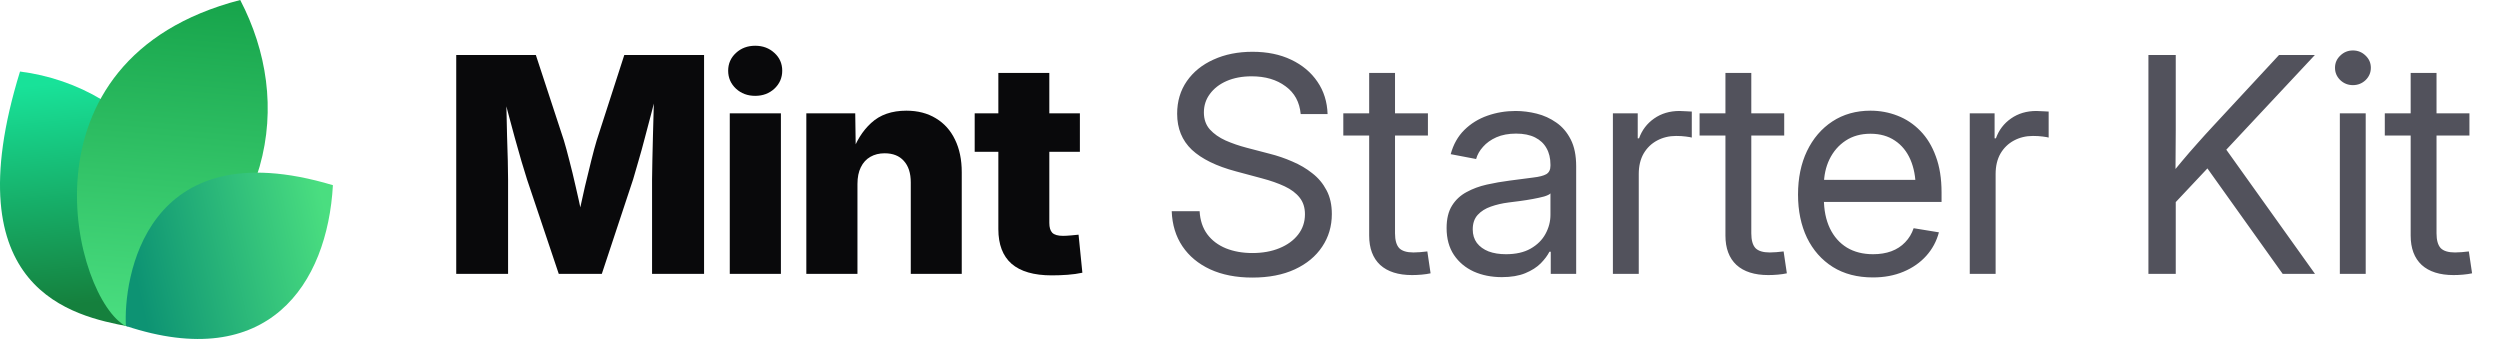
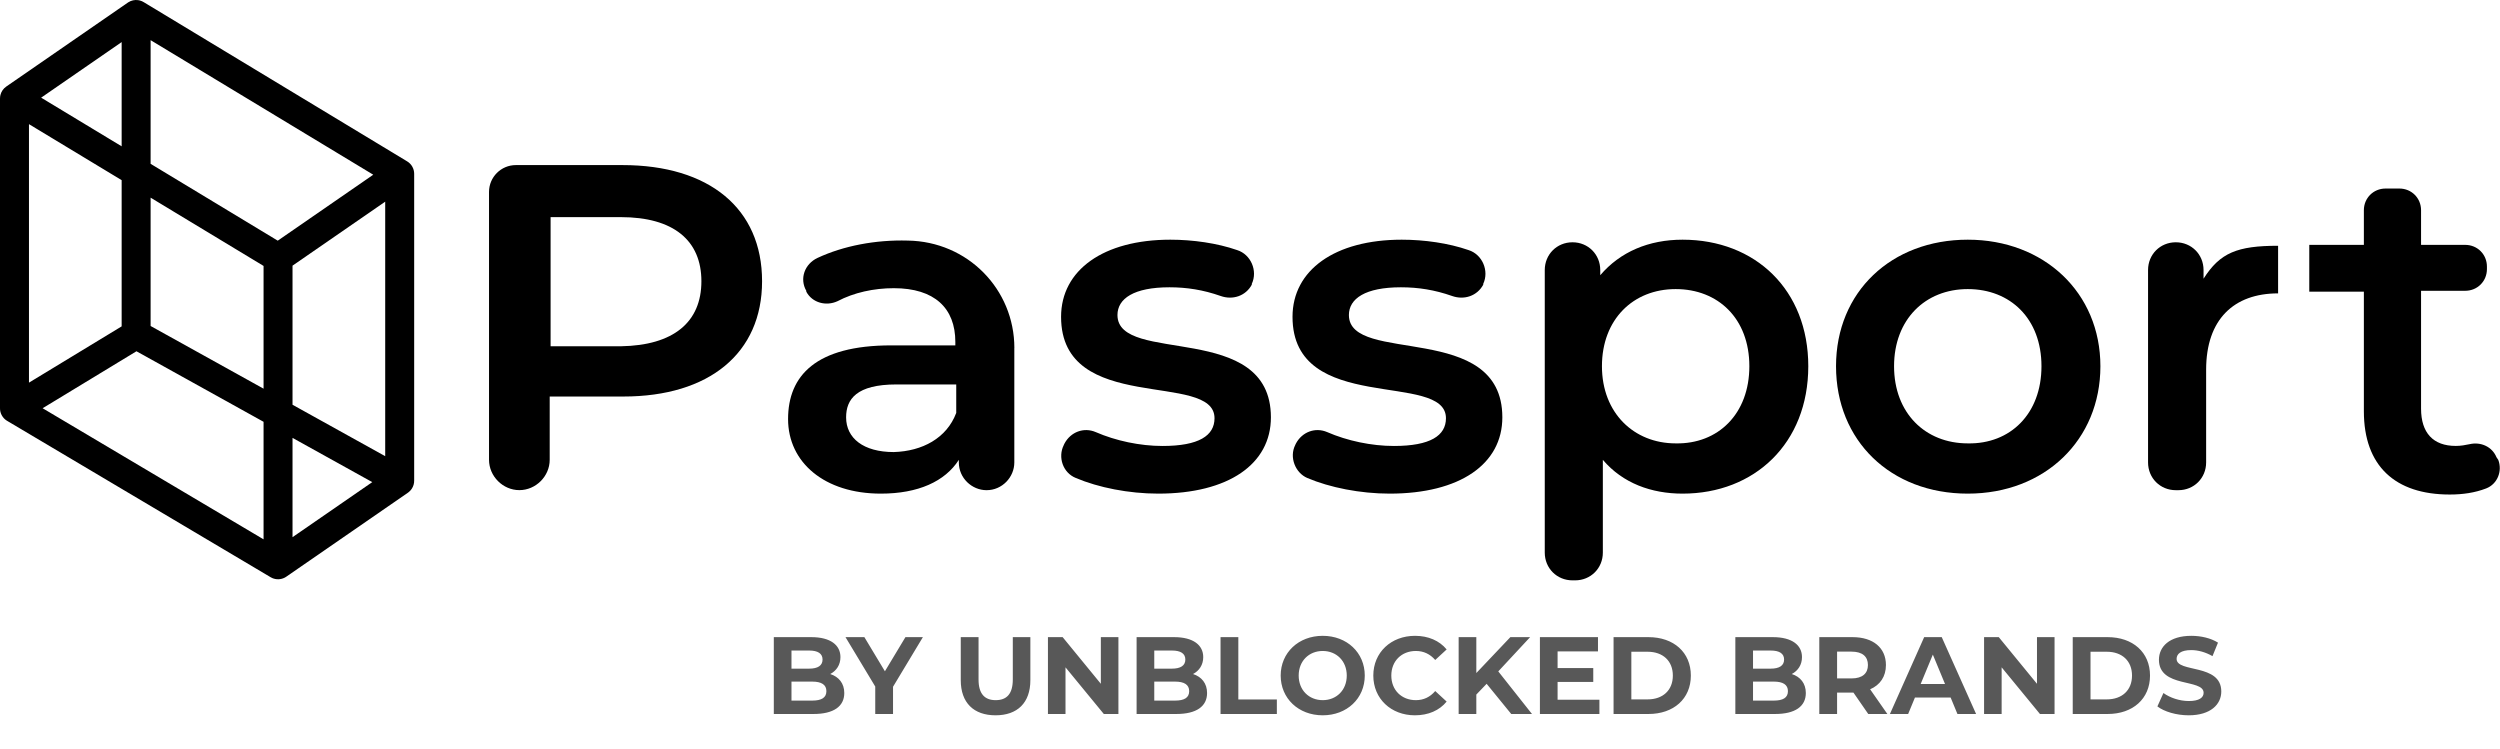
- <svg xmlns="http://www.w3.org/2000/svg" width="177" height="24" viewBox="0 0 177 24" fill="none">
-   <path d="M9.061 23.108C5.268 22.377 -3.391 20.627 1.417 5.064C9.634 6.099 16.973 14.064 9.061 23.108Z" fill="url(#paint0_linear_17557_2020)" />
-   <path d="M8.919 23.094C5.276 21.222 0.784 4.209 17.007 0C20.757 7.193 19.621 16.545 8.919 23.094Z" fill="url(#paint1_linear_17557_2020)" />
-   <path d="M8.914 23.079C8.735 19.882 10.159 9.085 23.57 13.111C23.181 20.123 18.984 26.418 8.914 23.079Z" fill="url(#paint2_linear_17557_2020)" />
-   <path d="M32.301 19.392V3.894H37.938L39.925 9.948C40.036 10.315 40.164 10.787 40.31 11.362C40.462 11.938 40.611 12.552 40.757 13.204C40.91 13.855 41.048 14.483 41.173 15.086C41.305 15.682 41.412 16.192 41.495 16.615H40.695C40.771 16.192 40.871 15.682 40.996 15.086C41.128 14.49 41.267 13.866 41.412 13.214C41.565 12.562 41.714 11.948 41.86 11.373C42.005 10.79 42.133 10.315 42.244 9.948L44.2 3.894H49.848V19.392H46.166V12.704C46.166 12.357 46.173 11.917 46.187 11.383C46.2 10.849 46.214 10.27 46.228 9.646C46.249 9.022 46.266 8.391 46.28 7.753C46.301 7.115 46.311 6.519 46.311 5.964H46.623C46.485 6.561 46.332 7.181 46.166 7.826C45.999 8.471 45.833 9.102 45.666 9.719C45.507 10.336 45.351 10.901 45.198 11.414C45.053 11.928 44.928 12.357 44.824 12.704L42.608 19.392H39.561L37.314 12.704C37.203 12.357 37.072 11.928 36.919 11.414C36.773 10.901 36.614 10.34 36.441 9.729C36.274 9.112 36.104 8.481 35.931 7.836C35.764 7.192 35.608 6.567 35.463 5.964H35.827C35.834 6.512 35.844 7.105 35.858 7.743C35.872 8.374 35.886 9.005 35.9 9.636C35.92 10.26 35.938 10.839 35.952 11.373C35.965 11.907 35.972 12.351 35.972 12.704V19.392H32.301ZM51.668 19.392V8.024H55.288V19.392H51.668ZM53.468 6.786C52.927 6.786 52.473 6.616 52.105 6.276C51.738 5.93 51.554 5.507 51.554 5.007C51.554 4.508 51.738 4.088 52.105 3.749C52.473 3.409 52.927 3.239 53.468 3.239C54.009 3.239 54.463 3.409 54.83 3.749C55.198 4.082 55.382 4.501 55.382 5.007C55.382 5.507 55.198 5.93 54.83 6.276C54.463 6.616 54.009 6.786 53.468 6.786ZM60.708 13.027V19.392H57.088V8.024H60.551L60.593 10.967H60.281C60.593 10.024 61.061 9.268 61.685 8.7C62.309 8.124 63.138 7.836 64.171 7.836C64.975 7.836 65.672 8.017 66.262 8.377C66.851 8.731 67.302 9.234 67.614 9.885C67.933 10.537 68.092 11.307 68.092 12.194V19.392H64.483V12.912C64.483 12.26 64.32 11.754 63.994 11.394C63.675 11.033 63.221 10.853 62.632 10.853C62.25 10.853 61.914 10.936 61.623 11.102C61.332 11.269 61.106 11.515 60.947 11.841C60.787 12.16 60.708 12.555 60.708 13.027ZM76.456 8.024V10.749H69.008V8.024H76.456ZM70.683 5.163H74.292V15.783C74.292 16.102 74.361 16.334 74.5 16.48C74.646 16.625 74.899 16.698 75.259 16.698C75.405 16.698 75.596 16.688 75.831 16.667C76.074 16.646 76.251 16.629 76.362 16.615L76.632 19.309C76.313 19.378 75.963 19.427 75.582 19.455C75.207 19.482 74.836 19.496 74.469 19.496C73.2 19.496 72.25 19.222 71.619 18.674C70.995 18.127 70.683 17.308 70.683 16.22V5.163Z" fill="#09090B" />
-   <path d="M88.667 19.652C87.523 19.652 86.528 19.458 85.682 19.07C84.843 18.681 84.188 18.137 83.716 17.437C83.245 16.736 82.992 15.908 82.957 14.951H84.933C84.968 15.596 85.148 16.14 85.474 16.584C85.8 17.021 86.24 17.354 86.795 17.582C87.35 17.804 87.974 17.915 88.667 17.915C89.388 17.915 90.026 17.801 90.581 17.572C91.143 17.343 91.583 17.024 91.902 16.615C92.228 16.199 92.391 15.717 92.391 15.169C92.391 14.698 92.266 14.306 92.017 13.994C91.767 13.675 91.413 13.408 90.956 13.193C90.498 12.978 89.954 12.787 89.323 12.621L87.502 12.132C86.123 11.765 85.082 11.255 84.382 10.603C83.689 9.944 83.342 9.095 83.342 8.055C83.342 7.174 83.571 6.404 84.028 5.746C84.486 5.087 85.117 4.577 85.921 4.217C86.726 3.849 87.645 3.666 88.678 3.666C89.718 3.666 90.63 3.853 91.413 4.227C92.204 4.602 92.824 5.122 93.275 5.787C93.726 6.446 93.965 7.209 93.993 8.076H92.089C92.013 7.23 91.656 6.574 91.018 6.11C90.387 5.638 89.586 5.403 88.615 5.403C87.95 5.403 87.36 5.513 86.847 5.735C86.341 5.957 85.946 6.262 85.661 6.651C85.377 7.032 85.235 7.469 85.235 7.961C85.235 8.447 85.377 8.849 85.661 9.168C85.946 9.48 86.317 9.74 86.774 9.948C87.232 10.149 87.724 10.319 88.251 10.457L89.884 10.884C90.439 11.023 90.977 11.206 91.496 11.435C92.023 11.657 92.495 11.934 92.911 12.267C93.334 12.593 93.67 12.995 93.92 13.474C94.17 13.945 94.294 14.504 94.294 15.149C94.294 16.015 94.066 16.788 93.608 17.468C93.157 18.148 92.512 18.681 91.673 19.07C90.834 19.458 89.832 19.652 88.667 19.652ZM101.097 8.024V9.594H95.106V8.024H101.097ZM96.937 5.163H98.767V16.521C98.767 17 98.865 17.347 99.059 17.562C99.26 17.77 99.6 17.874 100.078 17.874C100.21 17.874 100.366 17.867 100.546 17.853C100.733 17.832 100.903 17.815 101.056 17.801L101.285 19.351C101.097 19.392 100.886 19.423 100.65 19.444C100.414 19.465 100.189 19.475 99.974 19.475C98.996 19.475 98.244 19.236 97.717 18.758C97.197 18.272 96.937 17.579 96.937 16.677V5.163ZM106.33 19.621C105.595 19.621 104.932 19.489 104.343 19.226C103.754 18.955 103.285 18.564 102.939 18.05C102.592 17.53 102.419 16.896 102.419 16.147C102.419 15.495 102.547 14.965 102.804 14.556C103.06 14.146 103.403 13.828 103.833 13.599C104.263 13.363 104.742 13.186 105.269 13.068C105.796 12.95 106.333 12.857 106.881 12.787C107.574 12.69 108.132 12.617 108.555 12.569C108.978 12.52 109.287 12.441 109.481 12.33C109.675 12.212 109.772 12.014 109.772 11.737V11.654C109.772 11.203 109.679 10.815 109.492 10.489C109.311 10.163 109.041 9.91 108.68 9.729C108.32 9.549 107.872 9.459 107.338 9.459C106.805 9.459 106.34 9.546 105.945 9.719C105.556 9.892 105.241 10.118 104.998 10.395C104.755 10.665 104.593 10.953 104.509 11.258L102.71 10.915C102.897 10.222 103.22 9.65 103.677 9.199C104.135 8.748 104.679 8.412 105.31 8.19C105.941 7.968 106.607 7.857 107.307 7.857C107.8 7.857 108.295 7.92 108.795 8.044C109.301 8.169 109.765 8.381 110.188 8.679C110.611 8.97 110.951 9.369 111.208 9.875C111.464 10.374 111.593 11.005 111.593 11.768V19.392H109.793V17.822H109.7C109.568 18.085 109.363 18.359 109.086 18.643C108.809 18.921 108.444 19.153 107.994 19.34C107.543 19.527 106.988 19.621 106.33 19.621ZM106.621 17.998C107.321 17.998 107.904 17.867 108.368 17.603C108.84 17.333 109.19 16.986 109.419 16.563C109.654 16.133 109.772 15.682 109.772 15.211V13.692C109.703 13.769 109.554 13.841 109.325 13.911C109.096 13.973 108.829 14.032 108.524 14.088C108.226 14.143 107.921 14.192 107.609 14.233C107.304 14.275 107.033 14.309 106.798 14.337C106.354 14.393 105.938 14.49 105.549 14.628C105.168 14.76 104.86 14.954 104.624 15.211C104.388 15.467 104.27 15.811 104.27 16.241C104.27 16.615 104.367 16.934 104.561 17.198C104.762 17.461 105.04 17.662 105.393 17.801C105.747 17.933 106.156 17.998 106.621 17.998ZM114.193 19.392V8.024H115.951V9.792H116.045C116.253 9.209 116.61 8.741 117.116 8.388C117.622 8.034 118.219 7.857 118.905 7.857C119.058 7.857 119.217 7.864 119.384 7.878C119.55 7.885 119.682 7.892 119.779 7.899V9.74C119.716 9.719 119.578 9.695 119.363 9.667C119.155 9.639 118.922 9.625 118.666 9.625C118.174 9.625 117.726 9.733 117.324 9.948C116.922 10.163 116.603 10.471 116.367 10.874C116.138 11.276 116.024 11.758 116.024 12.319V19.392H114.193ZM126.322 8.024V9.594H120.33V8.024H126.322ZM122.161 5.163H123.992V16.521C123.992 17 124.089 17.347 124.283 17.562C124.484 17.77 124.824 17.874 125.302 17.874C125.434 17.874 125.59 17.867 125.77 17.853C125.958 17.832 126.127 17.815 126.28 17.801L126.509 19.351C126.322 19.392 126.11 19.423 125.874 19.444C125.639 19.465 125.413 19.475 125.198 19.475C124.221 19.475 123.468 19.236 122.941 18.758C122.421 18.272 122.161 17.579 122.161 16.677V5.163ZM132.604 19.642C131.502 19.642 130.555 19.396 129.765 18.903C128.974 18.404 128.364 17.714 127.934 16.834C127.511 15.946 127.3 14.927 127.3 13.775C127.3 12.611 127.511 11.584 127.934 10.697C128.364 9.802 128.964 9.102 129.734 8.596C130.51 8.089 131.408 7.836 132.428 7.836C133.1 7.836 133.738 7.954 134.341 8.19C134.952 8.426 135.489 8.783 135.954 9.261C136.425 9.74 136.793 10.343 137.056 11.071C137.327 11.792 137.462 12.645 137.462 13.63V14.296H128.433V12.735H136.463L135.631 13.297C135.631 12.541 135.506 11.876 135.257 11.3C135.007 10.725 134.643 10.277 134.165 9.958C133.686 9.632 133.107 9.469 132.428 9.469C131.748 9.469 131.162 9.632 130.67 9.958C130.177 10.284 129.796 10.725 129.526 11.279C129.262 11.827 129.13 12.441 129.13 13.12V14.046C129.13 14.864 129.273 15.572 129.557 16.168C129.841 16.757 130.243 17.211 130.763 17.53C131.283 17.842 131.901 17.998 132.615 17.998C133.093 17.998 133.523 17.929 133.905 17.79C134.293 17.645 134.619 17.433 134.882 17.156C135.153 16.879 135.354 16.546 135.486 16.157L137.275 16.449C137.108 17.08 136.81 17.634 136.38 18.113C135.95 18.591 135.413 18.966 134.768 19.236C134.123 19.507 133.402 19.642 132.604 19.642ZM139.459 19.392V8.024H141.217V9.792H141.311C141.519 9.209 141.876 8.741 142.382 8.388C142.888 8.034 143.485 7.857 144.171 7.857C144.324 7.857 144.483 7.864 144.649 7.878C144.816 7.885 144.948 7.892 145.045 7.899V9.74C144.982 9.719 144.844 9.695 144.629 9.667C144.421 9.639 144.188 9.625 143.932 9.625C143.439 9.625 142.992 9.733 142.59 9.948C142.188 10.163 141.869 10.471 141.633 10.874C141.404 11.276 141.29 11.758 141.29 12.319V19.392H139.459ZM153.429 14.961V12.715C153.783 12.257 154.136 11.82 154.49 11.404C154.844 10.981 155.204 10.565 155.572 10.156C155.939 9.74 156.314 9.327 156.695 8.918L161.355 3.894H163.893L157.277 10.967H157.184L153.429 14.961ZM152.108 19.392V3.894H154.043V9.241L154.022 12.559L154.043 13.505V19.392H152.108ZM161.615 19.392L155.967 11.477L157.173 9.969L163.903 19.392H161.615ZM165.661 19.392V8.024H167.492V19.392H165.661ZM166.587 6.027C166.24 6.027 165.942 5.909 165.692 5.673C165.443 5.43 165.318 5.139 165.318 4.799C165.318 4.459 165.443 4.172 165.692 3.936C165.942 3.693 166.24 3.572 166.587 3.572C166.934 3.572 167.232 3.693 167.482 3.936C167.731 4.172 167.856 4.459 167.856 4.799C167.856 5.139 167.731 5.43 167.482 5.673C167.232 5.909 166.934 6.027 166.587 6.027ZM174.836 8.024V9.594H168.844V8.024H174.836ZM170.675 5.163H172.506V16.521C172.506 17 172.603 17.347 172.797 17.562C172.998 17.77 173.338 17.874 173.816 17.874C173.948 17.874 174.104 17.867 174.284 17.853C174.472 17.832 174.641 17.815 174.794 17.801L175.023 19.351C174.836 19.392 174.624 19.423 174.388 19.444C174.153 19.465 173.927 19.475 173.712 19.475C172.735 19.475 171.982 19.236 171.455 18.758C170.935 18.272 170.675 17.579 170.675 16.677V5.163Z" fill="#52525C" />
-   <defs>
-     <linearGradient id="paint0_linear_17557_2020" x1="3.776" y1="5.916" x2="5.232" y2="21.559" gradientUnits="userSpaceOnUse">
-       <stop stop-color="#18E299" />
-       <stop offset="1" stop-color="#15803D" />
-     </linearGradient>
-     <linearGradient id="paint1_linear_17557_2020" x1="12.171" y1="-0.718" x2="10.19" y2="22.983" gradientUnits="userSpaceOnUse">
-       <stop stop-color="#16A34A" />
-       <stop offset="1" stop-color="#4ADE80" />
-     </linearGradient>
-     <linearGradient id="paint2_linear_17557_2020" x1="23.133" y1="15.353" x2="9.338" y2="18.52" gradientUnits="userSpaceOnUse">
-       <stop stop-color="#4ADE80" />
-       <stop offset="1" stop-color="#0D9373" />
-     </linearGradient>
-   </defs>
+ <svg xmlns="http://www.w3.org/2000/svg" width="501" height="150" viewBox="0 0 501 150" fill="none">
+   <path fill-rule="evenodd" clip-rule="evenodd" d="M81.599 32.342L28.838 0.453C28.587 0.293 28.314 0.175 28.03 0.099C27.911 0.067 27.791 0.043 27.67 0.027C27.008 -0.063 26.314 0.073 25.713 0.46C25.68 0.481 25.648 0.502 25.616 0.524L1.254 17.346C0.649 17.764 0.252 18.37 0.087 19.03C0.059 19.145 0.037 19.261 0.022 19.379C0.006 19.51 -0.001 19.643 0 19.776V81.792C-0.008 82.261 0.098 82.737 0.327 83.177C0.393 83.303 0.468 83.425 0.552 83.54C0.799 83.883 1.111 84.158 1.46 84.357L54.197 115.652C54.319 115.727 54.447 115.793 54.577 115.849C54.966 116.016 55.383 116.093 55.798 116.082C56.233 116.071 56.67 115.962 57.073 115.749C57.101 115.734 57.129 115.719 57.156 115.703C57.242 115.655 57.324 115.602 57.403 115.546L81.724 98.753C81.797 98.703 81.868 98.65 81.936 98.594C82.39 98.223 82.719 97.724 82.882 97.166C82.924 97.025 82.955 96.879 82.975 96.73C82.993 96.588 83.002 96.445 83 96.302V34.925C83 34.895 83 34.866 83 34.836V34.825C83 33.809 82.468 32.867 81.599 32.342ZM8.541 81.81L52.818 108.085V84.529L27.345 70.393L8.541 81.81ZM24.378 65.405V36.105L5.805 24.88V76.682L24.378 65.405ZM74.601 96.618L58.622 107.65V87.751L74.601 96.618ZM74.8 35.014L30.182 8.047V32.831L55.66 48.23L74.8 35.014ZM58.622 53.238V81.112L77.195 91.42V40.414L58.622 53.238ZM24.378 29.323L8.245 19.572L24.378 8.433V29.323ZM30.182 39.613L52.818 53.294V77.891L30.182 65.33V39.613Z" fill="black" />
+   <path d="M152.72 56.363C152.72 70.783 142.12 79.463 124.93 79.463H110.16V92.143C110.16 95.443 107.38 98.223 104.08 98.223C100.78 98.223 98 95.443 98 92.143V38.463C98 35.493 100.41 33.083 103.38 33.083H124.75C142.12 33.083 152.72 41.773 152.72 56.363ZM140.56 56.363C140.56 48.203 135 43.513 124.41 43.513H110.34V69.393H124.41C135.01 69.223 140.56 64.533 140.56 56.363Z" fill="black" />
+   <path d="M203.27 69.743V92.673C203.27 95.623 200.84 98.233 197.71 98.233C194.76 98.233 192.15 95.803 192.15 92.673V92.153C189.37 96.493 183.99 98.923 176.52 98.923C165.23 98.923 157.93 92.673 157.93 83.983C157.93 75.293 163.49 69.213 178.6 69.213H191.45V68.523C191.45 61.753 187.28 57.753 179.12 57.753C175.12 57.753 171.13 58.623 167.83 60.363C165.57 61.403 162.79 60.713 161.58 58.453V58.283C160.19 55.853 161.23 52.903 163.84 51.683C169.05 49.253 175.48 48.033 181.91 48.213C193.9 48.383 203.28 57.943 203.28 69.753L203.27 69.743ZM191.63 82.773V77.043H179.64C171.65 77.043 169.56 79.993 169.56 83.643C169.56 87.813 173.03 90.593 179.11 90.593C184.84 90.423 189.71 87.813 191.62 82.773H191.63Z" fill="black" />
+   <path d="M213.17 89.203L213.34 88.853C214.56 86.593 217.16 85.553 219.59 86.593C223.59 88.333 228.45 89.373 232.97 89.373C240.27 89.373 243.39 87.293 243.39 83.813C243.39 74.263 212.64 83.293 212.64 63.493C212.64 54.113 221.15 48.033 234.53 48.033C239.05 48.033 243.91 48.723 247.91 50.113C250.69 50.983 252.08 54.283 250.86 56.883V57.053C249.64 59.313 247.04 60.183 244.61 59.313C241.14 58.093 237.84 57.573 234.36 57.573C227.24 57.573 223.94 59.833 223.94 63.133C223.94 73.203 254.69 64.173 254.69 83.633C254.69 93.013 246.18 98.923 232.11 98.923C226.2 98.923 220.12 97.703 215.61 95.793C213 94.753 211.96 91.623 213.18 89.193L213.17 89.203Z" fill="black" />
+   <path d="M259.55 89.203L259.72 88.853C260.94 86.593 263.54 85.553 265.97 86.593C269.97 88.333 274.83 89.373 279.35 89.373C286.65 89.373 289.77 87.293 289.77 83.813C289.77 74.263 259.02 83.293 259.02 63.493C259.02 54.113 267.53 48.033 280.91 48.033C285.43 48.033 290.29 48.723 294.29 50.113C297.07 50.983 298.46 54.283 297.24 56.883V57.053C296.02 59.313 293.42 60.183 290.99 59.313C287.52 58.093 284.22 57.573 280.74 57.573C273.62 57.573 270.32 59.833 270.32 63.133C270.32 73.203 301.07 64.173 301.07 83.633C301.07 93.013 292.56 98.923 278.49 98.923C272.58 98.923 266.5 97.703 261.99 95.793C259.56 94.753 258.34 91.623 259.56 89.193L259.55 89.203Z" fill="black" />
+   <path d="M362.38 73.393C362.38 88.853 351.61 98.923 337.19 98.923C330.94 98.923 325.2 96.843 321.21 92.153V110.743C321.21 113.873 318.78 116.303 315.65 116.303H315.13C312 116.303 309.57 113.873 309.57 110.743V54.113C309.57 50.983 312 48.553 315.13 48.553C318.26 48.553 320.69 50.983 320.69 54.113V55.153C324.69 50.463 330.42 48.033 337.19 48.033C351.78 48.033 362.38 58.103 362.38 73.393ZM350.57 73.393C350.57 63.843 344.32 57.933 335.8 57.933C327.28 57.933 321.03 64.013 321.03 73.393C321.03 82.773 327.46 88.853 335.8 88.853C344.31 89.023 350.57 82.943 350.57 73.393Z" fill="black" />
+   <path d="M367.94 73.393C367.94 58.453 379.06 48.033 394.34 48.033C409.62 48.033 420.92 58.633 420.92 73.393C420.92 88.153 409.8 98.923 394.34 98.923C378.88 98.923 367.94 88.323 367.94 73.393ZM409.11 73.393C409.11 63.843 402.86 57.933 394.34 57.933C385.82 57.933 379.57 64.013 379.57 73.393C379.57 82.773 385.82 88.853 394.34 88.853C402.85 89.023 409.11 82.943 409.11 73.393Z" fill="black" />
+   <path d="M456.53 49.243V58.793C447.67 58.793 442.11 64.003 442.11 74.083V92.673C442.11 95.803 439.68 98.233 436.55 98.233H436.03C432.9 98.233 430.47 95.803 430.47 92.673V54.113C430.47 50.983 432.9 48.553 436.03 48.553C439.16 48.553 441.59 50.983 441.59 54.113V55.853C444.89 50.643 448.36 49.253 456.53 49.253V49.243Z" fill="black" />
+   <path d="M500.65 92.153C501.52 94.413 500.48 97.013 498.22 97.883C495.96 98.753 493.53 99.103 490.92 99.103C479.98 99.103 473.72 93.373 473.72 82.423V58.453H462.78V49.073H473.72V42.123C473.72 39.693 475.63 37.783 478.06 37.783H480.84C483.27 37.783 485.18 39.693 485.18 42.123V49.073H494.04C496.47 49.073 498.38 50.983 498.38 53.413V53.933C498.38 56.363 496.47 58.273 494.04 58.273H485.18V81.893C485.18 86.753 487.61 89.363 492.13 89.363C493.17 89.363 494.04 89.193 494.91 89.013C497.17 88.493 499.43 89.533 500.29 91.623L500.64 92.143L500.65 92.153Z" fill="black" />
+   <path d="M166.379 135.075C168.095 135.625 169.195 136.945 169.195 138.881C169.195 141.543 167.083 143.083 163.035 143.083H155.071V127.683H162.595C166.445 127.683 168.425 129.289 168.425 131.687C168.425 133.227 167.633 134.415 166.379 135.075ZM162.155 130.367H158.613V133.997H162.155C163.893 133.997 164.839 133.381 164.839 132.171C164.839 130.961 163.893 130.367 162.155 130.367ZM162.771 140.399C164.619 140.399 165.609 139.827 165.609 138.507C165.609 137.209 164.619 136.593 162.771 136.593H158.613V140.399H162.771ZM184.947 127.683L178.963 137.627V143.083H175.399V137.583L169.437 127.683H173.221L177.335 134.525L181.449 127.683H184.947ZM199.511 143.347C195.133 143.347 192.537 140.839 192.537 136.307V127.683H196.101V136.175C196.101 139.101 197.377 140.311 199.533 140.311C201.711 140.311 202.965 139.101 202.965 136.175V127.683H206.485V136.307C206.485 140.839 203.889 143.347 199.511 143.347ZM220.611 127.683H224.131V143.083H221.205L213.527 133.733V143.083H210.007V127.683H212.955L220.611 137.033V127.683ZM239.082 135.075C240.798 135.625 241.898 136.945 241.898 138.881C241.898 141.543 239.786 143.083 235.738 143.083H227.774V127.683H235.298C239.148 127.683 241.128 129.289 241.128 131.687C241.128 133.227 240.336 134.415 239.082 135.075ZM234.858 130.367H231.316V133.997H234.858C236.596 133.997 237.542 133.381 237.542 132.171C237.542 130.961 236.596 130.367 234.858 130.367ZM235.474 140.399C237.322 140.399 238.312 139.827 238.312 138.507C238.312 137.209 237.322 136.593 235.474 136.593H231.316V140.399H235.474ZM244.597 143.083V127.683H248.161V140.179H255.883V143.083H244.597ZM265.074 143.347C260.212 143.347 256.648 139.959 256.648 135.383C256.648 130.807 260.212 127.419 265.074 127.419C269.914 127.419 273.5 130.785 273.5 135.383C273.5 139.981 269.914 143.347 265.074 143.347ZM265.074 140.311C267.824 140.311 269.892 138.309 269.892 135.383C269.892 132.457 267.824 130.455 265.074 130.455C262.324 130.455 260.256 132.457 260.256 135.383C260.256 138.309 262.324 140.311 265.074 140.311ZM283.549 143.347C278.775 143.347 275.211 140.025 275.211 135.383C275.211 130.741 278.775 127.419 283.571 127.419C286.233 127.419 288.455 128.387 289.907 130.147L287.619 132.259C286.585 131.071 285.287 130.455 283.747 130.455C280.865 130.455 278.819 132.479 278.819 135.383C278.819 138.287 280.865 140.311 283.747 140.311C285.287 140.311 286.585 139.695 287.619 138.485L289.907 140.597C288.455 142.379 286.233 143.347 283.549 143.347ZM302.851 143.083L297.923 137.033L295.855 139.189V143.083H292.313V127.683H295.855V134.877L302.675 127.683H306.635L300.255 134.547L307.009 143.083H302.851ZM312.14 140.223H320.522V143.083H308.598V127.683H320.236V130.543H312.14V133.887H319.29V136.659H312.14V140.223ZM323.358 143.083V127.683H330.354C335.392 127.683 338.846 130.719 338.846 135.383C338.846 140.047 335.392 143.083 330.354 143.083H323.358ZM326.922 140.157H330.178C333.236 140.157 335.238 138.331 335.238 135.383C335.238 132.435 333.236 130.609 330.178 130.609H326.922V140.157ZM359.072 135.075C360.788 135.625 361.888 136.945 361.888 138.881C361.888 141.543 359.776 143.083 355.728 143.083H347.764V127.683H355.288C359.138 127.683 361.118 129.289 361.118 131.687C361.118 133.227 360.326 134.415 359.072 135.075ZM354.848 130.367H351.306V133.997H354.848C356.586 133.997 357.532 133.381 357.532 132.171C357.532 130.961 356.586 130.367 354.848 130.367ZM355.464 140.399C357.312 140.399 358.302 139.827 358.302 138.507C358.302 137.209 357.312 136.593 355.464 136.593H351.306V140.399H355.464ZM378.227 143.083H374.399L371.429 138.793H371.253H368.151V143.083H364.587V127.683H371.253C375.367 127.683 377.941 129.817 377.941 133.271C377.941 135.581 376.775 137.275 374.773 138.133L378.227 143.083ZM374.333 133.271C374.333 131.577 373.233 130.587 371.055 130.587H368.151V135.955H371.055C373.233 135.955 374.333 134.943 374.333 133.271ZM392.27 143.083L390.906 139.783H383.756L382.392 143.083H378.74L385.604 127.683H389.124L396.01 143.083H392.27ZM384.9 137.077H389.784L387.342 131.181L384.9 137.077ZM408.212 127.683H411.732V143.083H408.806L401.128 133.733V143.083H397.608V127.683H400.556L408.212 137.033V127.683ZM415.376 143.083V127.683H422.372C427.41 127.683 430.864 130.719 430.864 135.383C430.864 140.047 427.41 143.083 422.372 143.083H415.376ZM418.94 140.157H422.196C425.254 140.157 427.256 138.331 427.256 135.383C427.256 132.435 425.254 130.609 422.196 130.609H418.94V140.157ZM438.612 143.347C436.17 143.347 433.706 142.621 432.342 141.565L433.552 138.881C434.85 139.827 436.786 140.487 438.634 140.487C440.746 140.487 441.604 139.783 441.604 138.837C441.604 135.955 432.65 137.935 432.65 132.215C432.65 129.597 434.762 127.419 439.14 127.419C441.076 127.419 443.056 127.881 444.486 128.783L443.386 131.489C441.956 130.675 440.482 130.279 439.118 130.279C437.006 130.279 436.192 131.071 436.192 132.039C436.192 134.877 445.146 132.919 445.146 138.573C445.146 141.147 443.012 143.347 438.612 143.347Z" fill="#585858" />
</svg>
